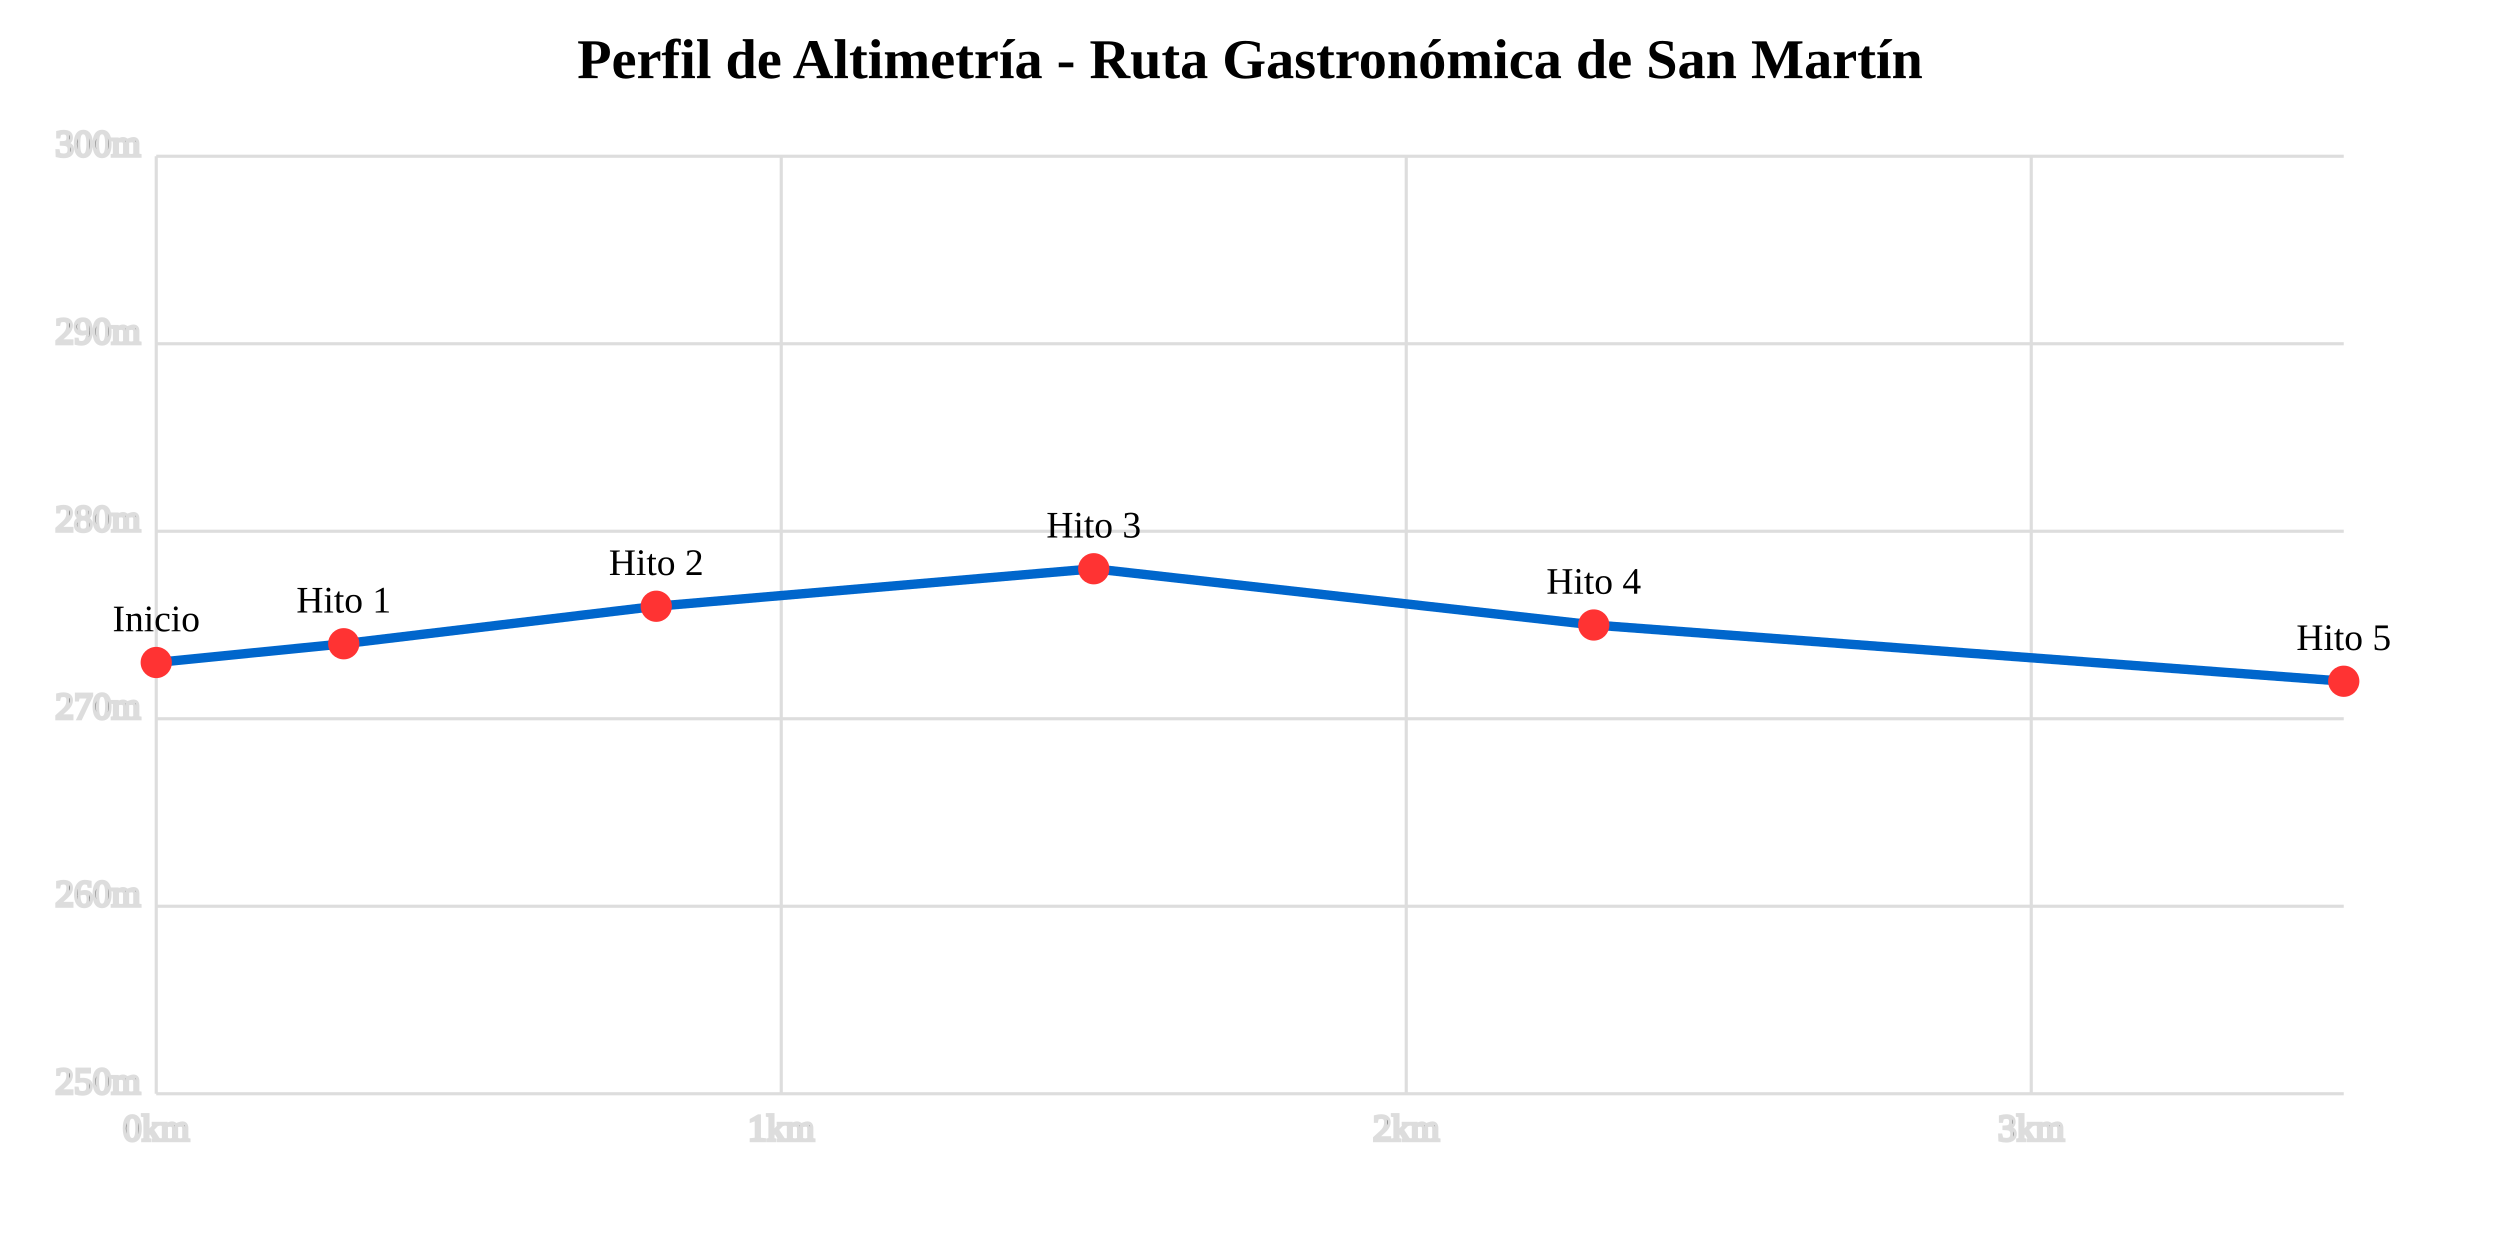
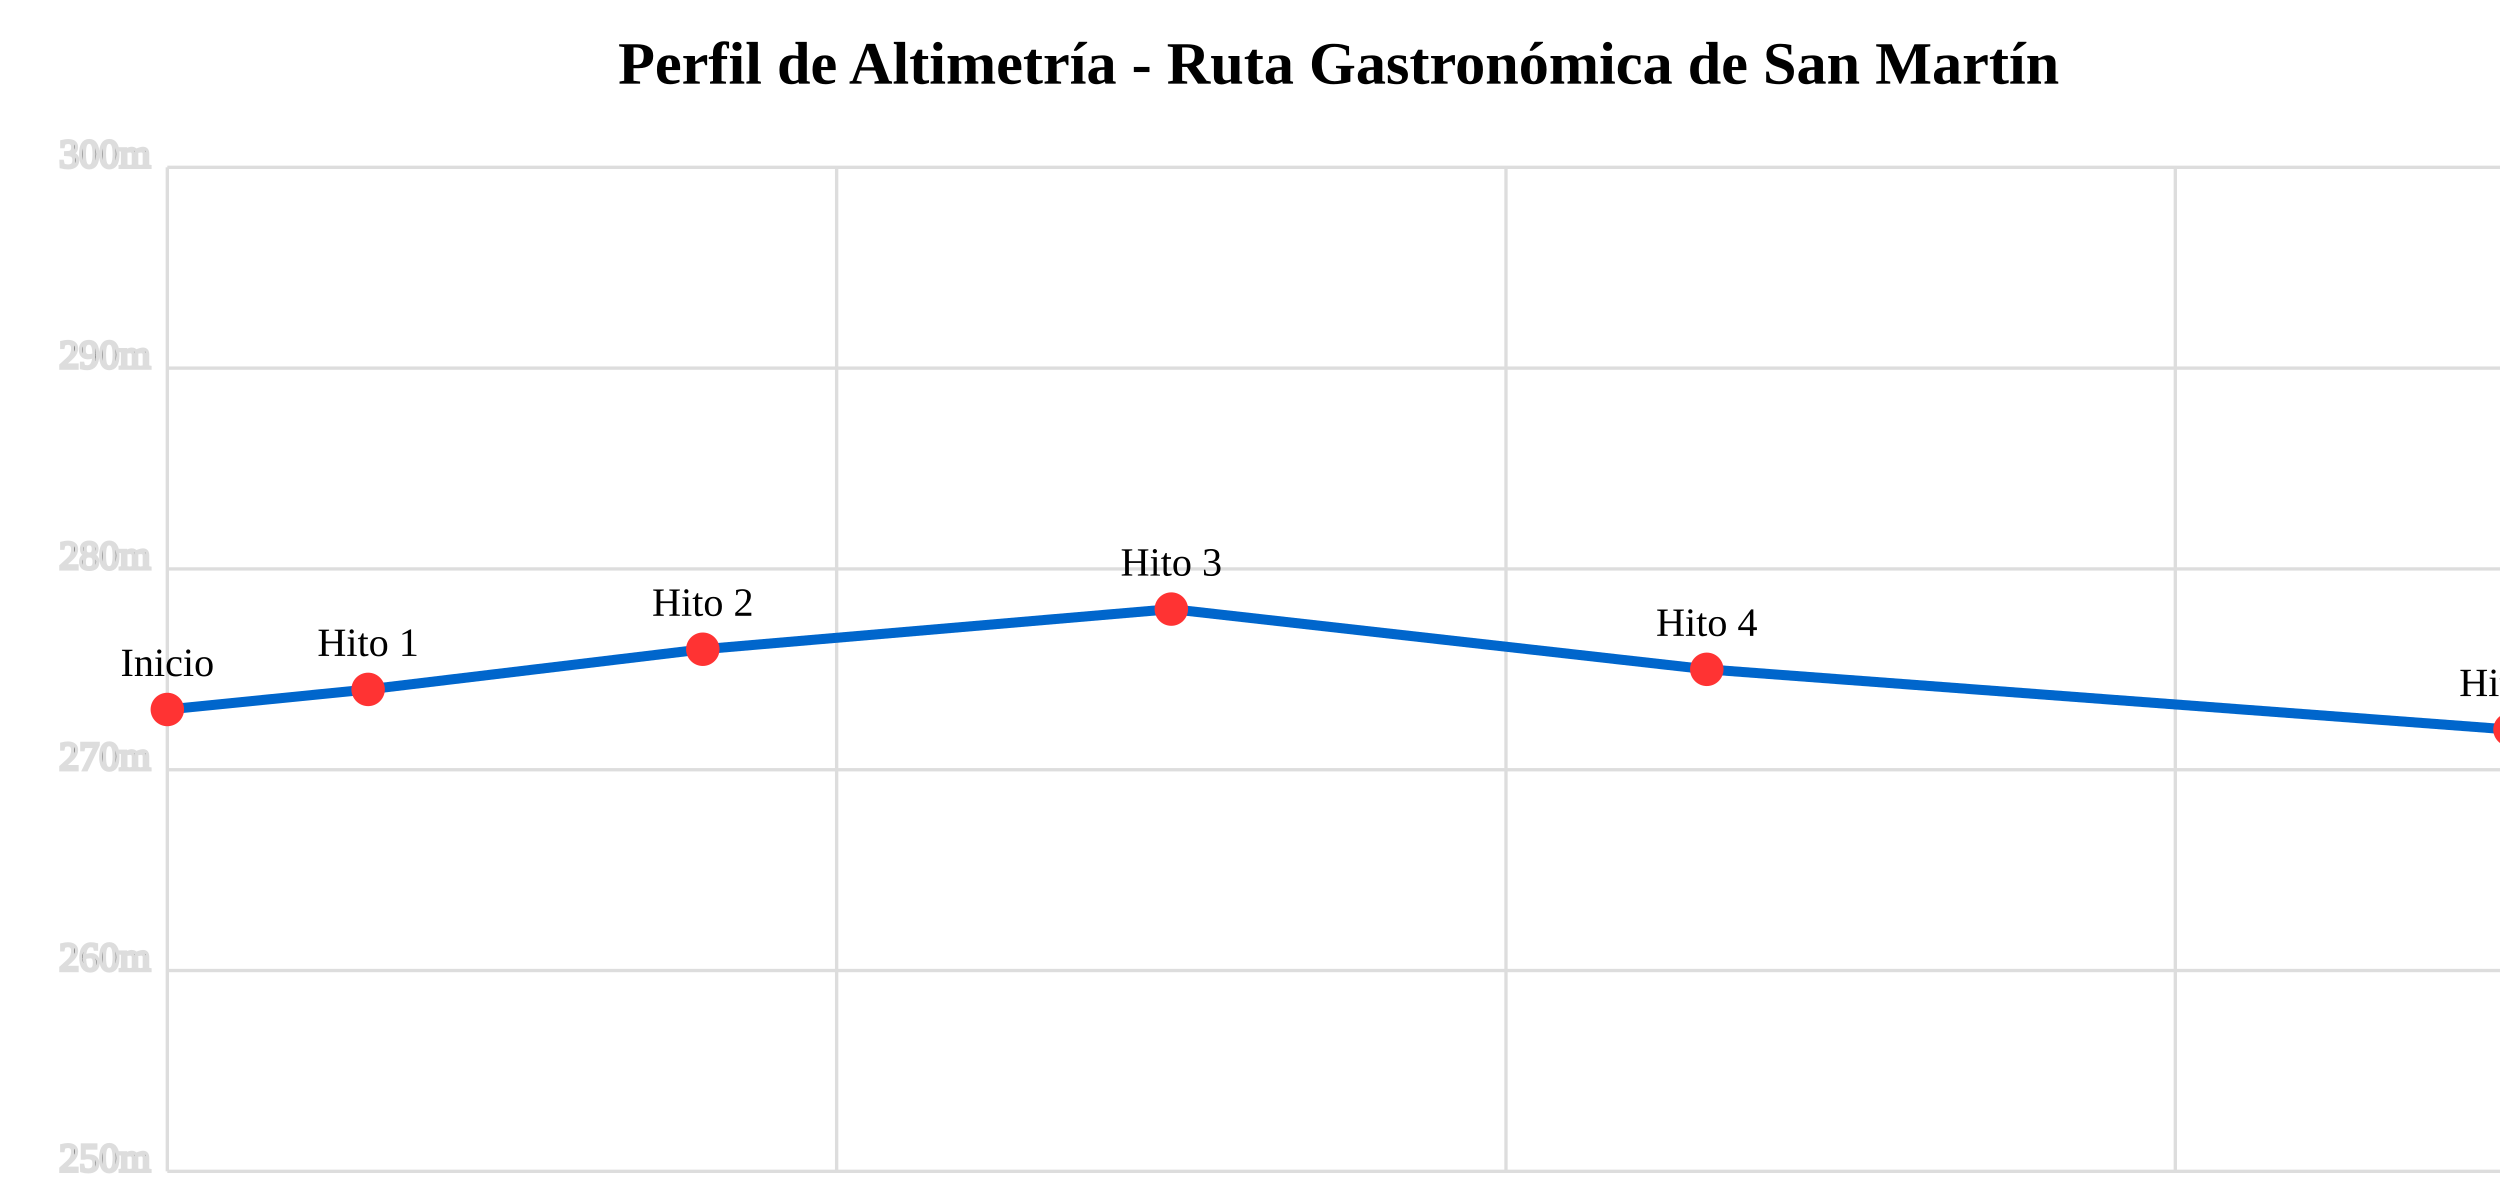
- <svg xmlns="http://www.w3.org/2000/svg" width="800" height="400">
+ <svg xmlns="http://www.w3.org/2000/svg">
  <g stroke="#dddddd" stroke-width="1">
    <line x1="50" y1="50.0" x2="750" y2="50.0" />
    <text x="45" y="50.0" text-anchor="end" alignment-baseline="middle" font-size="12">300m</text>
    <line x1="50" y1="110.0" x2="750" y2="110.0" />
    <text x="45" y="110.0" text-anchor="end" alignment-baseline="middle" font-size="12">290m</text>
    <line x1="50" y1="170.0" x2="750" y2="170.0" />
    <text x="45" y="170.0" text-anchor="end" alignment-baseline="middle" font-size="12">280m</text>
    <line x1="50" y1="230.0" x2="750" y2="230.0" />
    <text x="45" y="230.0" text-anchor="end" alignment-baseline="middle" font-size="12">270m</text>
    <line x1="50" y1="290.0" x2="750" y2="290.0" />
    <text x="45" y="290.0" text-anchor="end" alignment-baseline="middle" font-size="12">260m</text>
    <line x1="50" y1="350.0" x2="750" y2="350.0" />
    <text x="45" y="350.0" text-anchor="end" alignment-baseline="middle" font-size="12">250m</text>
    <line x1="50.0" y1="50" x2="50.0" y2="350" />
    <text x="50.0" y="365" text-anchor="middle" font-size="12">0km</text>
    <line x1="250.0" y1="50" x2="250.0" y2="350" />
    <text x="250.0" y="365" text-anchor="middle" font-size="12">1km</text>
    <line x1="450.0" y1="50" x2="450.0" y2="350" />
    <text x="450.0" y="365" text-anchor="middle" font-size="12">2km</text>
    <line x1="650.0" y1="50" x2="650.0" y2="350" />
    <text x="650.0" y="365" text-anchor="middle" font-size="12">3km</text>
  </g>
  <polyline points="50.0,212.0 110.0,206.0 210,194.0 350.0,182 510.0,200.0 750.0,218.0 " fill="none" stroke="#0066cc" stroke-width="3" />
  <circle cx="50.0" cy="212.0" r="5" fill="#ff3333" />
  <text x="50.0" y="202.0" text-anchor="middle" font-size="12">Inicio</text>
  <circle cx="110.0" cy="206.0" r="5" fill="#ff3333" />
  <text x="110.0" y="196.0" text-anchor="middle" font-size="12">Hito 1</text>
  <circle cx="210" cy="194.0" r="5" fill="#ff3333" />
  <text x="210" y="184.0" text-anchor="middle" font-size="12">Hito 2</text>
  <circle cx="350.0" cy="182" r="5" fill="#ff3333" />
  <text x="350.0" y="172" text-anchor="middle" font-size="12">Hito 3</text>
  <circle cx="510.0" cy="200.0" r="5" fill="#ff3333" />
  <text x="510.0" y="190.0" text-anchor="middle" font-size="12">Hito 4</text>
  <circle cx="750.0" cy="218.0" r="5" fill="#ff3333" />
  <text x="750.0" y="208.0" text-anchor="middle" font-size="12">Hito 5</text>
  <text x="400.0" y="25.0" text-anchor="middle" font-size="18" font-weight="bold">Perfil de Altimetría - Ruta Gastronómica de San Martín</text>
</svg>
